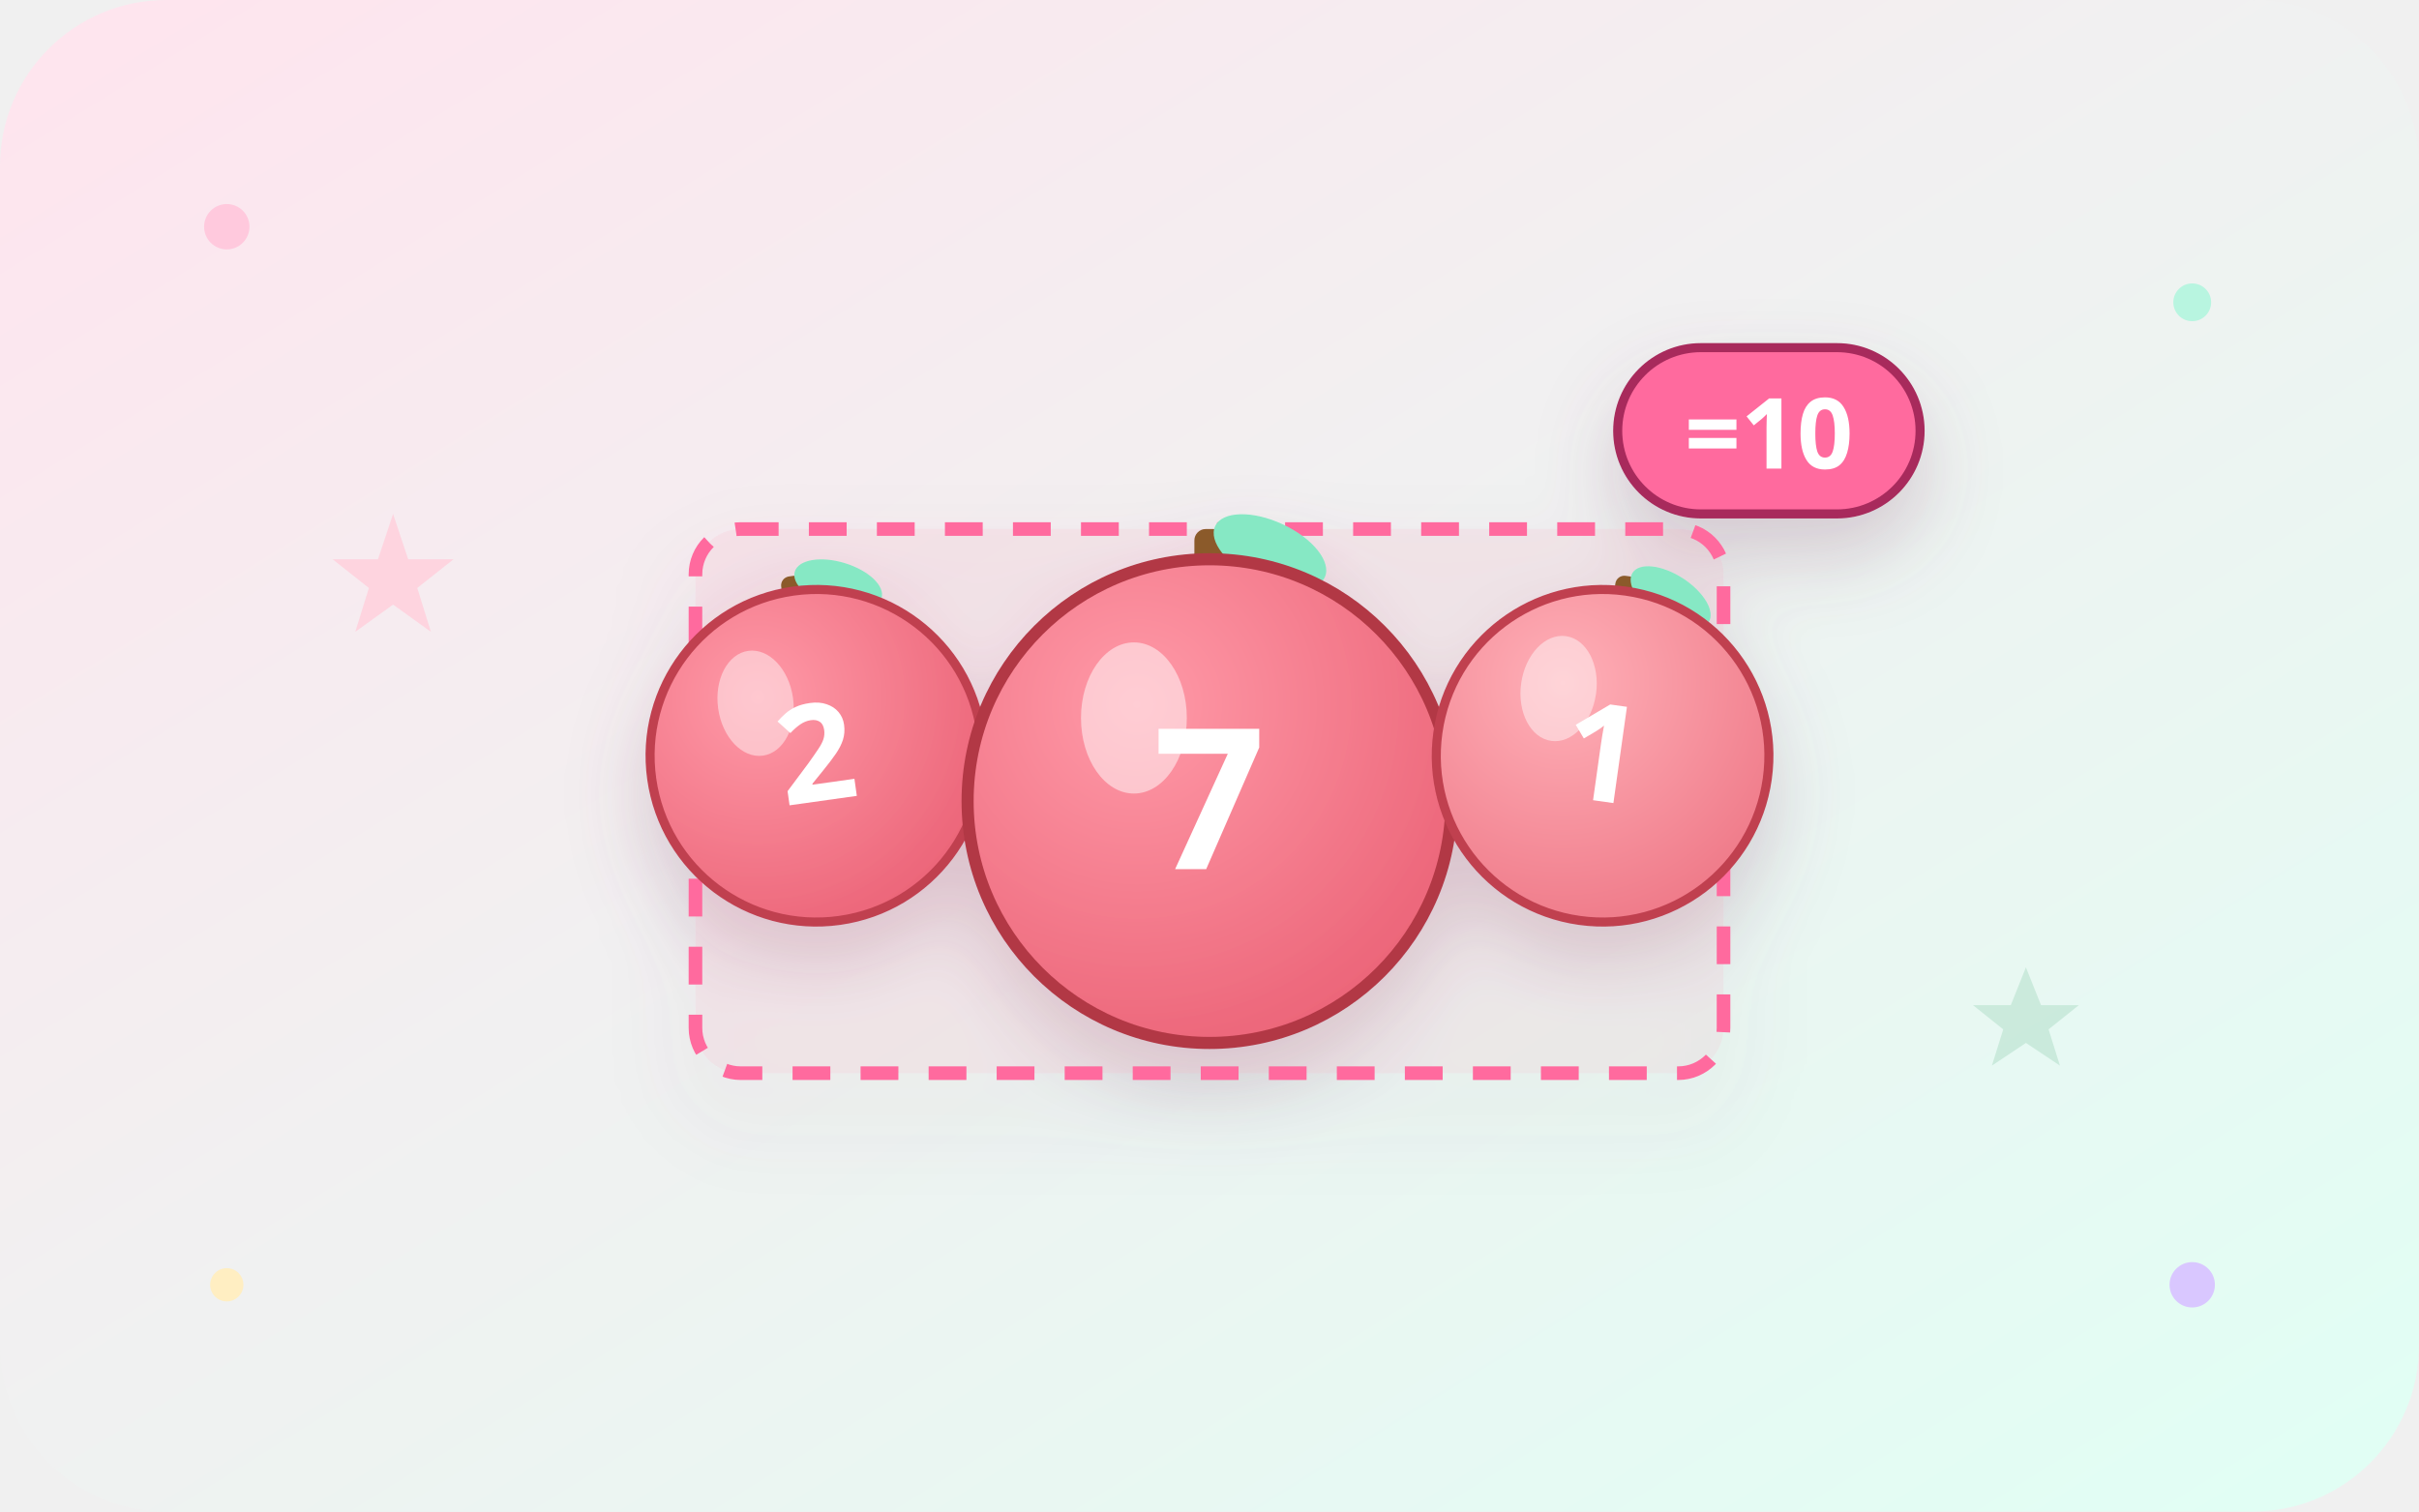
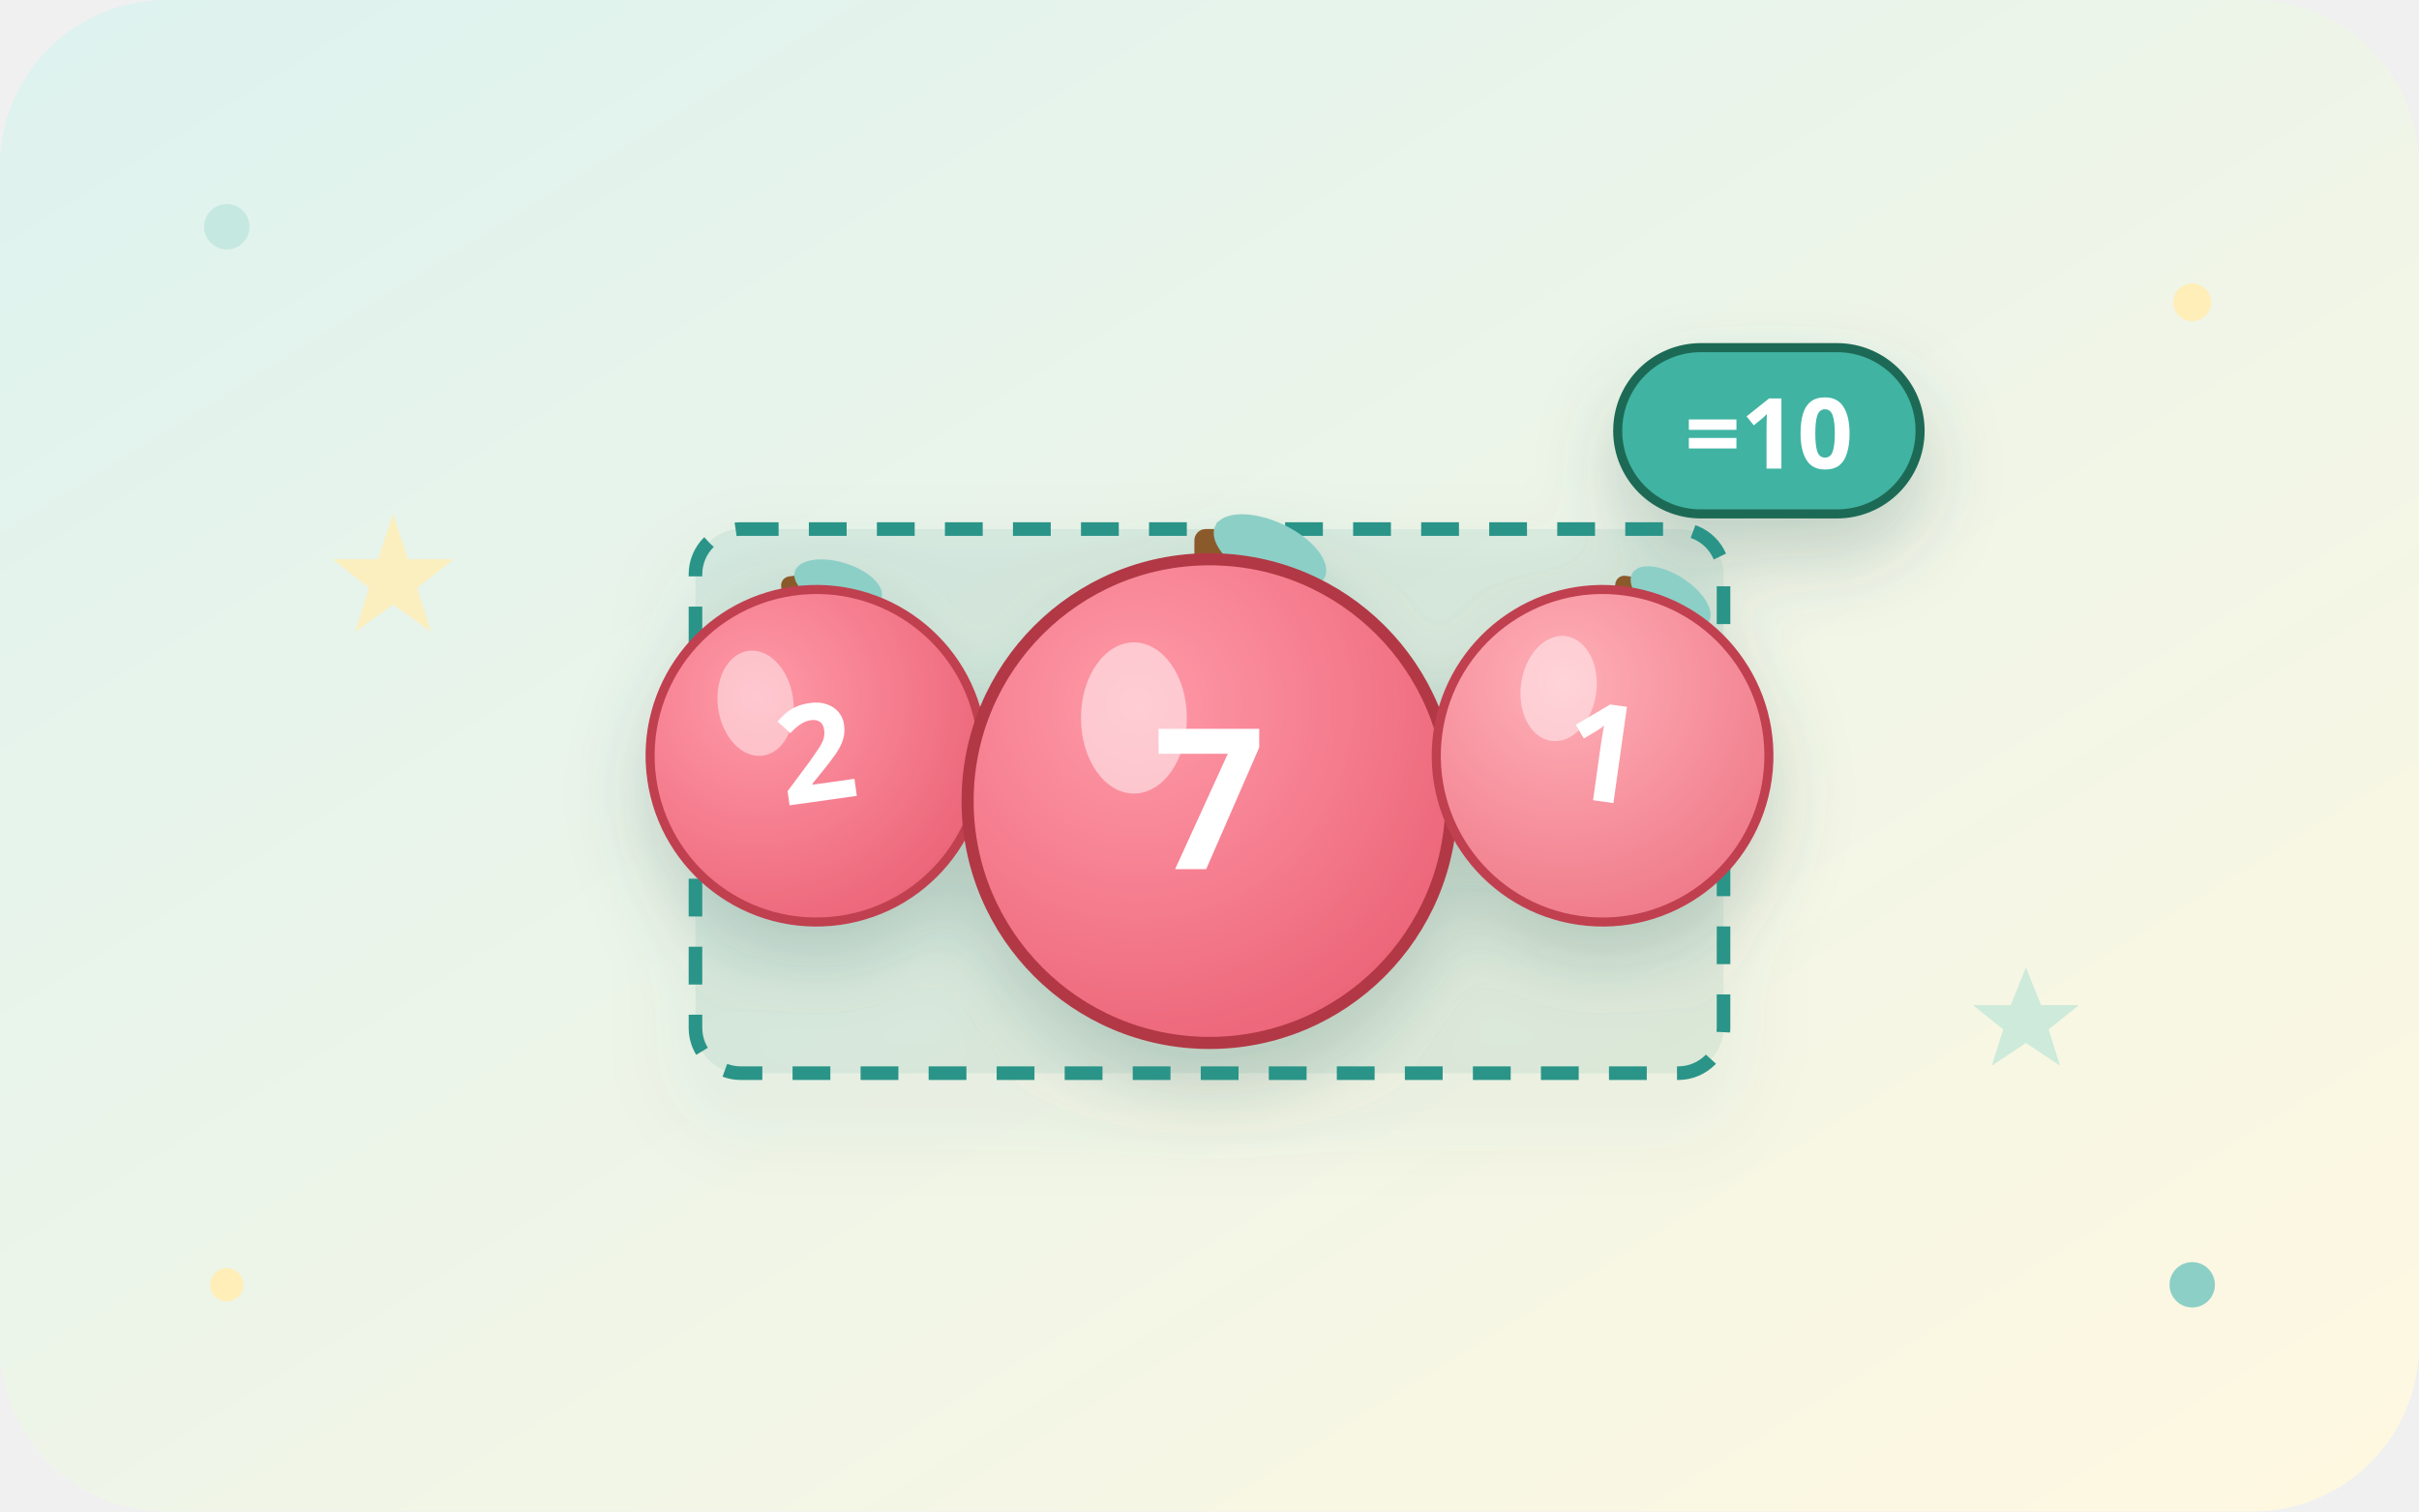
<svg xmlns="http://www.w3.org/2000/svg" viewBox="0 0 320 200">
  <defs>
    <linearGradient id="bgGrad" x1="0" y1="0" x2="1" y2="1">
-       <stop offset="0" stop-color="#ffe4ee" />
-       <stop offset="1" stop-color="#e0fff4" />
+       <stop offset="0" stop-color="#ddf2ef" />
+       <stop offset="1" stop-color="#fff8e1" />
    </linearGradient>
    <radialGradient id="appleRed" cx="0.35" cy="0.3" r="0.9">
      <stop offset="0" stop-color="#ff9aa8" />
      <stop offset="1" stop-color="#e85a6f" />
    </radialGradient>
    <radialGradient id="appleRed2" cx="0.35" cy="0.3" r="0.9">
      <stop offset="0" stop-color="#ffb0b8" />
      <stop offset="1" stop-color="#ec7080" />
    </radialGradient>
    <filter id="lift" x="-35%" y="-35%" width="170%" height="170%">
-       <feDropShadow dx="0" dy="5" stdDeviation="5" flood-color="#8a5a78" flood-opacity="0.26" />
+       <feDropShadow dx="0" dy="5" stdDeviation="5" flood-color="#3a6b63" flood-opacity="0.26" />
    </filter>
  </defs>
  <rect width="320" height="200" rx="22" fill="url(#bgGrad)" />
-   <circle cx="30" cy="30" r="3" fill="#ffc9dd" />
-   <circle cx="290" cy="40" r="2.5" fill="#b8f5e0" />
-   <circle cx="290" cy="170" r="3" fill="#d9c7ff" />
-   <circle cx="30" cy="170" r="2.2" fill="#ffeec2" />
-   <path d="M 52 68 L 54 74 L 60 74 L 55.2 77.8 L 57 83.6 L 52 80 L 47 83.6 L 48.8 77.8 L 44 74 L 50 74 Z" fill="#ffd0dc" opacity="0.85" />
+   <circle cx="30" cy="30" r="3" fill="#c5e8e1" />
+   <circle cx="290" cy="40" r="2.5" fill="#ffeeb8" />
+   <circle cx="290" cy="170" r="3" fill="#8ccfc6" />
+   <circle cx="30" cy="170" r="2.2" fill="#ffeeb8" />
+   <path d="M 52 68 L 54 74 L 60 74 L 55.2 77.8 L 57 83.6 L 52 80 L 47 83.6 L 48.8 77.8 L 44 74 L 50 74 Z" fill="#ffeeb8" opacity="0.85" />
  <path d="M 268 128 L 270 133 L 275 133 L 271 136.2 L 272.5 141 L 268 138 L 263.5 141 L 265 136.2 L 261 133 L 266 133 Z" fill="#c5e8d8" opacity="0.85" />
  <g filter="url(#lift)">
-     <rect x="92" y="70" width="136" height="72" rx="6" fill="rgba(255,106,158,0.08)" stroke="#ff6b9e" stroke-width="1.8" stroke-dasharray="5 4" />
+     <rect x="92" y="70" width="136" height="72" rx="6" fill="rgba(42,148,136,0.10)" stroke="#2a9488" stroke-width="1.8" stroke-dasharray="5 4" />
    <g transform="translate(108 100) rotate(-8)">
      <rect x="-1.5" y="-24" width="3" height="6" rx="1.2" fill="#8b5a2b" />
-       <ellipse cx="6" cy="-22" rx="6" ry="3" fill="#86e8c4" transform="rotate(25 6 -22)" />
+       <ellipse cx="6" cy="-22" rx="6" ry="3" fill="#8ccfc6" transform="rotate(25 6 -22)" />
      <circle r="22" fill="url(#appleRed)" stroke="#c04050" stroke-width="1.2" />
      <ellipse cx="-7" cy="-8" rx="5" ry="7" fill="rgba(255,255,255,0.45)" />
      <text x="0" y="6" text-anchor="middle" font-family="Pretendard, system-ui, sans-serif" font-size="18" font-weight="800" fill="#fff">2</text>
    </g>
    <g transform="translate(160 106)">
      <rect x="-2" y="-36" width="4" height="9" rx="1.5" fill="#8b5a2b" />
-       <ellipse cx="8" cy="-33" rx="8" ry="4" fill="#86e8c4" transform="rotate(25 8 -33)" />
+       <ellipse cx="8" cy="-33" rx="8" ry="4" fill="#8ccfc6" transform="rotate(25 8 -33)" />
      <circle r="32" fill="url(#appleRed)" stroke="#b23845" stroke-width="1.6" />
      <ellipse cx="-10" cy="-11" rx="7" ry="10" fill="rgba(255,255,255,0.5)" />
      <text x="0" y="9" text-anchor="middle" font-family="Pretendard, system-ui, sans-serif" font-size="26" font-weight="900" fill="#fff">7</text>
    </g>
    <g transform="translate(212 100) rotate(8)">
      <rect x="-1.5" y="-24" width="3" height="6" rx="1.2" fill="#8b5a2b" />
-       <ellipse cx="6" cy="-22" rx="6" ry="3" fill="#86e8c4" transform="rotate(25 6 -22)" />
+       <ellipse cx="6" cy="-22" rx="6" ry="3" fill="#8ccfc6" transform="rotate(25 6 -22)" />
      <circle r="22" fill="url(#appleRed2)" stroke="#c04050" stroke-width="1.2" />
      <ellipse cx="-7" cy="-8" rx="5" ry="7" fill="rgba(255,255,255,0.45)" />
      <text x="0" y="6" text-anchor="middle" font-family="Pretendard, system-ui, sans-serif" font-size="18" font-weight="800" fill="#fff">1</text>
    </g>
    <g transform="translate(234 58)">
-       <rect x="-20" y="-12" width="40" height="22" rx="11" fill="#ff6b9e" stroke="#a82a5c" stroke-width="1.2" />
+       <rect x="-20" y="-12" width="40" height="22" rx="11" fill="#3fb3a2" stroke="#1f6a55" stroke-width="1.2" />
      <text x="0" y="4" text-anchor="middle" font-family="Pretendard, system-ui, sans-serif" font-size="13" font-weight="900" fill="#fff">=10</text>
    </g>
  </g>
</svg>
